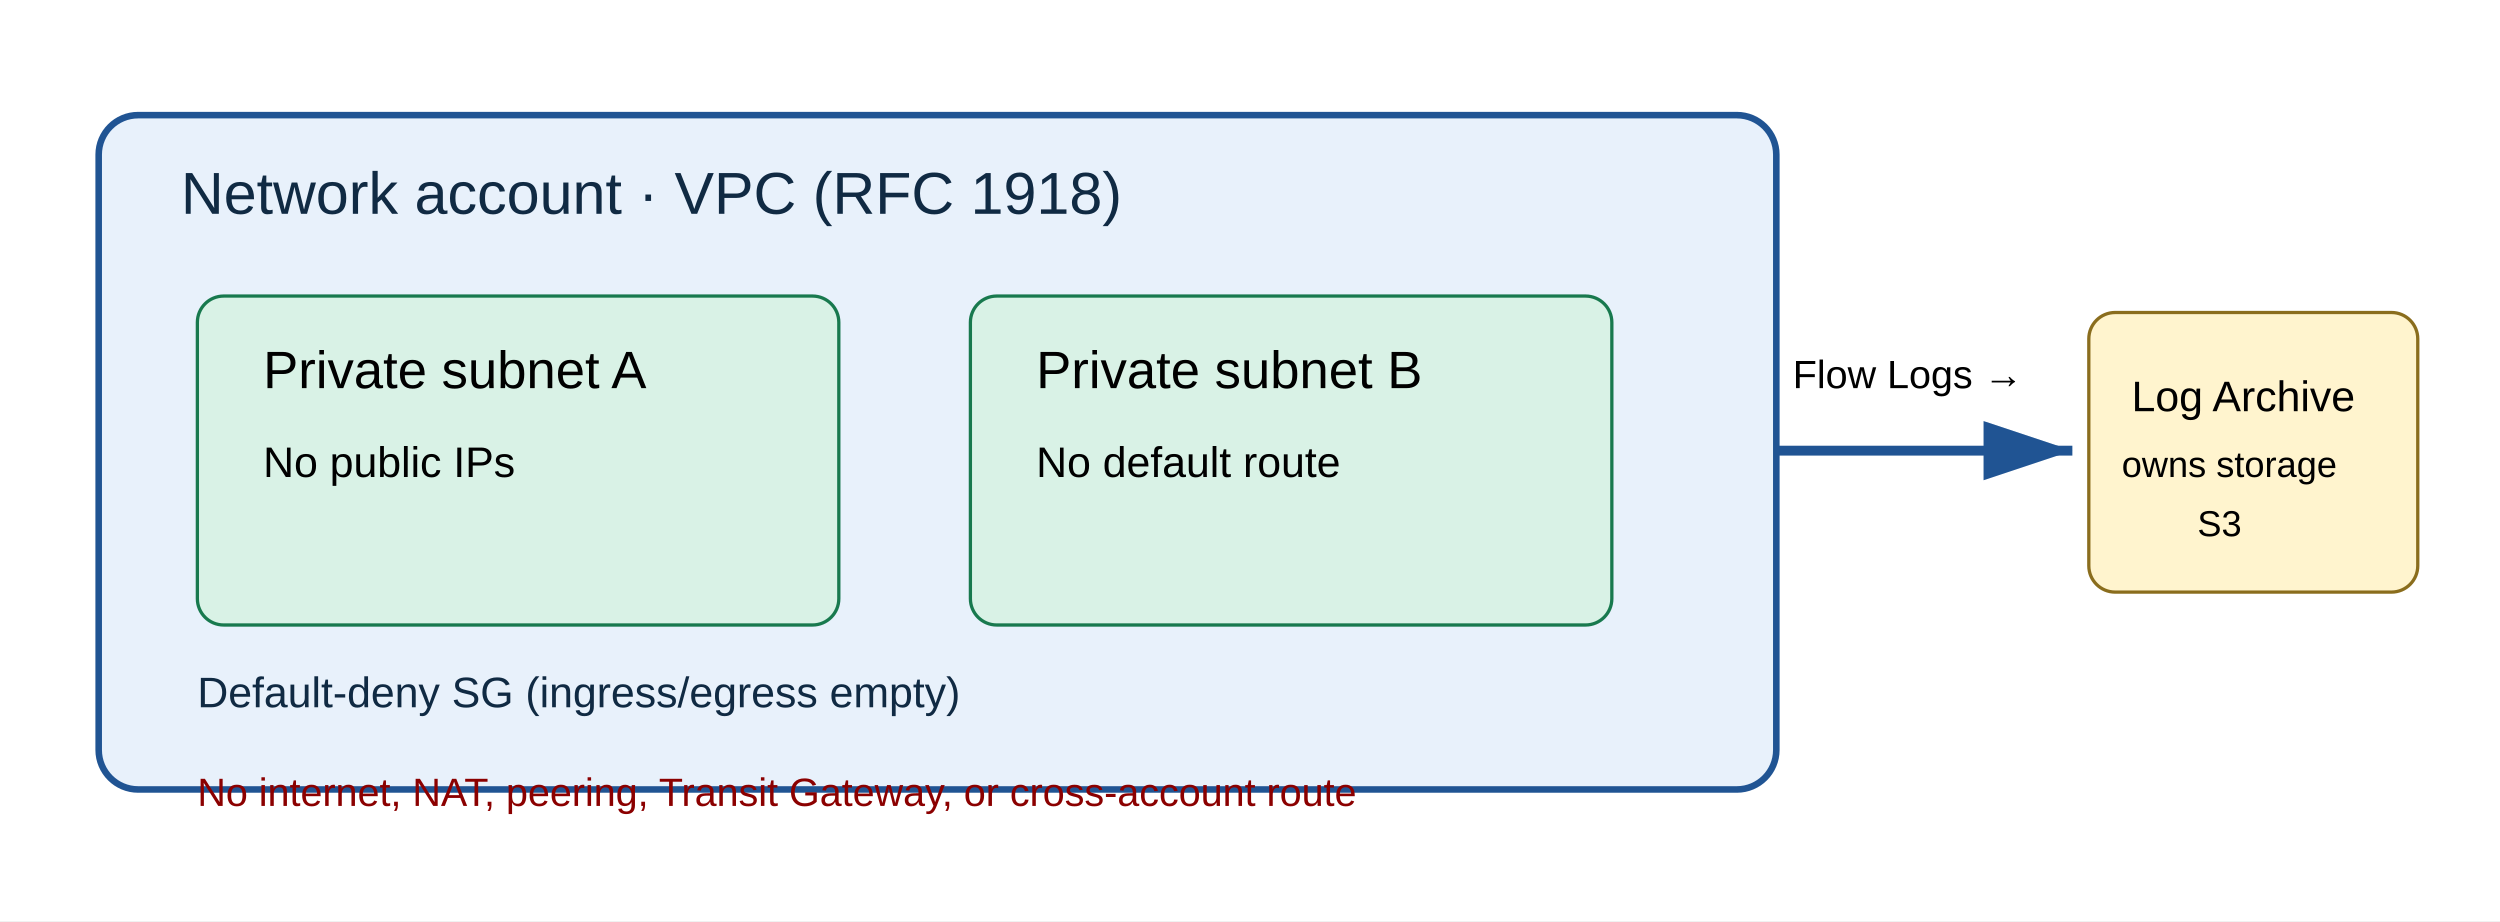
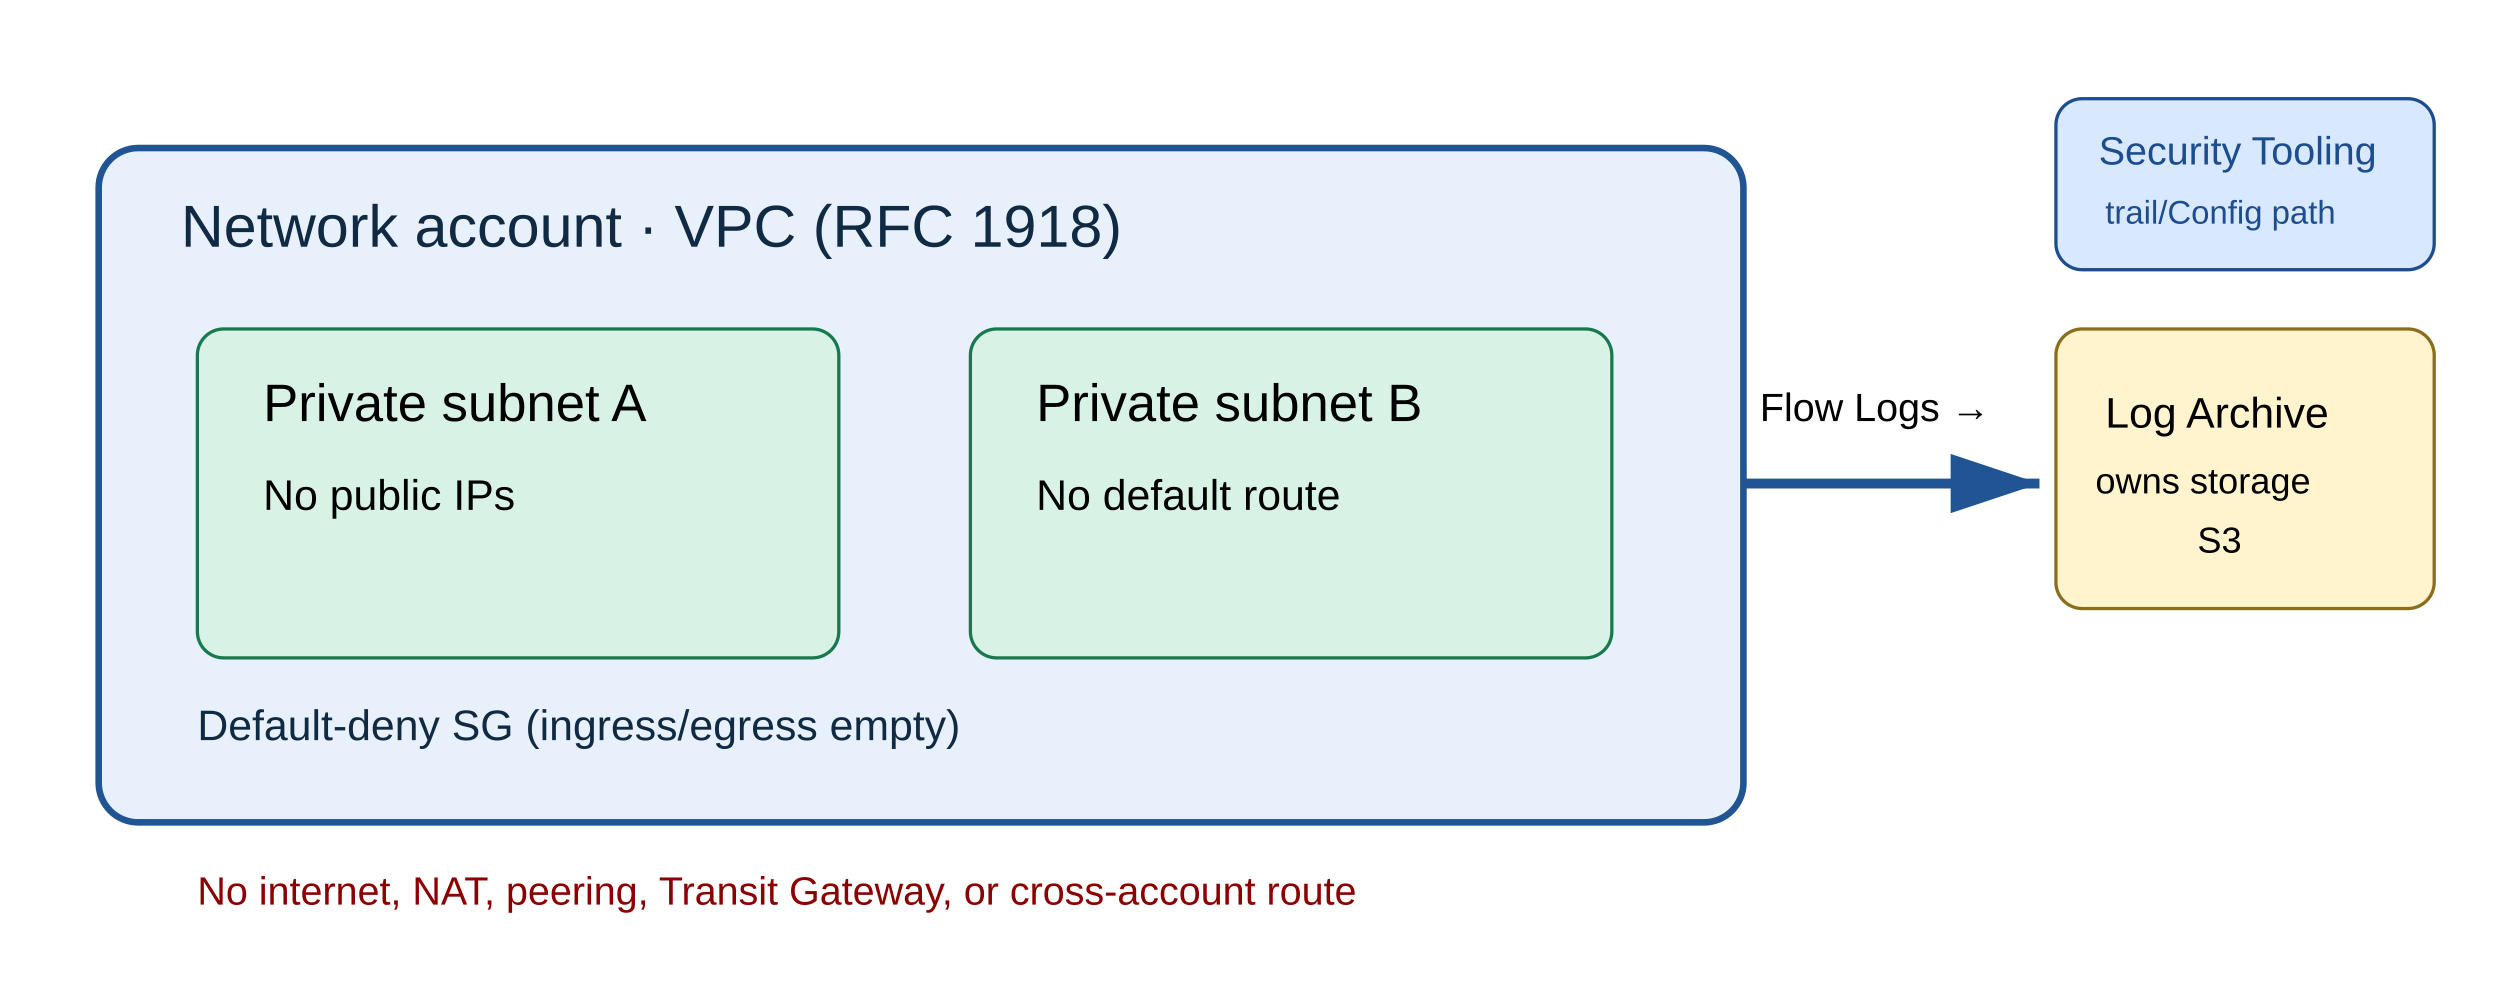
- <svg xmlns="http://www.w3.org/2000/svg" width="760" height="280" viewBox="0 0 760 280" role="img" aria-labelledby="title desc">
-   <rect width="760" height="280" fill="#ffffff" />
-   <rect x="30" y="35" width="510" height="205" rx="12" fill="#e8f1fb" stroke="#205493" stroke-width="2" />
-   <text x="55" y="65" font-family="Arial" font-size="18" fill="#102a43">Network account · VPC (RFC 1918)</text>
-   <rect x="60" y="90" width="195" height="100" rx="8" fill="#d9f2e6" stroke="#18794e" />
-   <text x="80" y="118" font-family="Arial" font-size="16">Private subnet A</text>
-   <text x="80" y="145" font-family="Arial" font-size="13">No public IPs</text>
-   <rect x="295" y="90" width="195" height="100" rx="8" fill="#d9f2e6" stroke="#18794e" />
-   <text x="315" y="118" font-family="Arial" font-size="16">Private subnet B</text>
-   <text x="315" y="145" font-family="Arial" font-size="13">No default route</text>
-   <text x="60" y="215" font-family="Arial" font-size="13" fill="#102a43">Default-deny SG (ingress/egress empty)</text>
-   <path d="M540 137 H630" stroke="#205493" stroke-width="3" marker-end="url(#arrow)" />
-   <text x="545" y="118" font-family="Arial" font-size="12">Flow Logs →</text>
-   <rect x="635" y="95" width="100" height="85" rx="8" fill="#fff4ce" stroke="#8a6d1d" />
-   <text x="648" y="125" font-family="Arial" font-size="13">Log Archive</text>
-   <text x="645" y="145" font-family="Arial" font-size="11">owns storage</text>
-   <text x="668" y="163" font-family="Arial" font-size="11">S3</text>
-   <text x="60" y="245" font-family="Arial" font-size="12" fill="#8b0000">No internet, NAT, peering, Transit Gateway, or cross-account route</text>
+ <svg xmlns="http://www.w3.org/2000/svg" width="760" height="300" viewBox="0 0 760 300" role="img" aria-labelledby="title desc">
+   <rect width="760" height="300" fill="#ffffff" />
+   <rect x="30" y="45" width="500" height="205" rx="12" fill="#e8f1fb" stroke="#205493" stroke-width="2" />
+   <text x="55" y="75" font-family="Arial" font-size="18" fill="#102a43">Network account · VPC (RFC 1918)</text>
+   <rect x="60" y="100" width="195" height="100" rx="8" fill="#d9f2e6" stroke="#18794e" />
+   <text x="80" y="128" font-family="Arial" font-size="16">Private subnet A</text>
+   <text x="80" y="155" font-family="Arial" font-size="13">No public IPs</text>
+   <rect x="295" y="100" width="195" height="100" rx="8" fill="#d9f2e6" stroke="#18794e" />
+   <text x="315" y="128" font-family="Arial" font-size="16">Private subnet B</text>
+   <text x="315" y="155" font-family="Arial" font-size="13">No default route</text>
+   <text x="60" y="225" font-family="Arial" font-size="13" fill="#102a43">Default-deny SG (ingress/egress empty)</text>
+   <path d="M530 147 H620" stroke="#205493" stroke-width="3" marker-end="url(#arrow)" />
+   <text x="535" y="128" font-family="Arial" font-size="12">Flow Logs →</text>
+   <rect x="625" y="30" width="115" height="52" rx="8" fill="#d8e8ff" stroke="#1d4d8f" />
+   <text x="638" y="50" font-family="Arial" font-size="12" fill="#1d4d8f">Security Tooling</text>
+   <text x="640" y="68" font-family="Arial" font-size="10" fill="#1d4d8f">trail/Config path</text>
+   <rect x="625" y="100" width="115" height="85" rx="8" fill="#fff4ce" stroke="#8a6d1d" />
+   <text x="640" y="130" font-family="Arial" font-size="13">Log Archive</text>
+   <text x="637" y="150" font-family="Arial" font-size="11">owns storage</text>
+   <text x="668" y="168" font-family="Arial" font-size="11">S3</text>
+   <text x="60" y="275" font-family="Arial" font-size="12" fill="#8b0000">No internet, NAT, peering, Transit Gateway, or cross-account route</text>
  <defs>
    <marker id="arrow" markerWidth="10" markerHeight="10" refX="9" refY="3" orient="auto">
      <path d="M0,0 L0,6 L9,3 z" fill="#205493" />
    </marker>
  </defs>
</svg>
